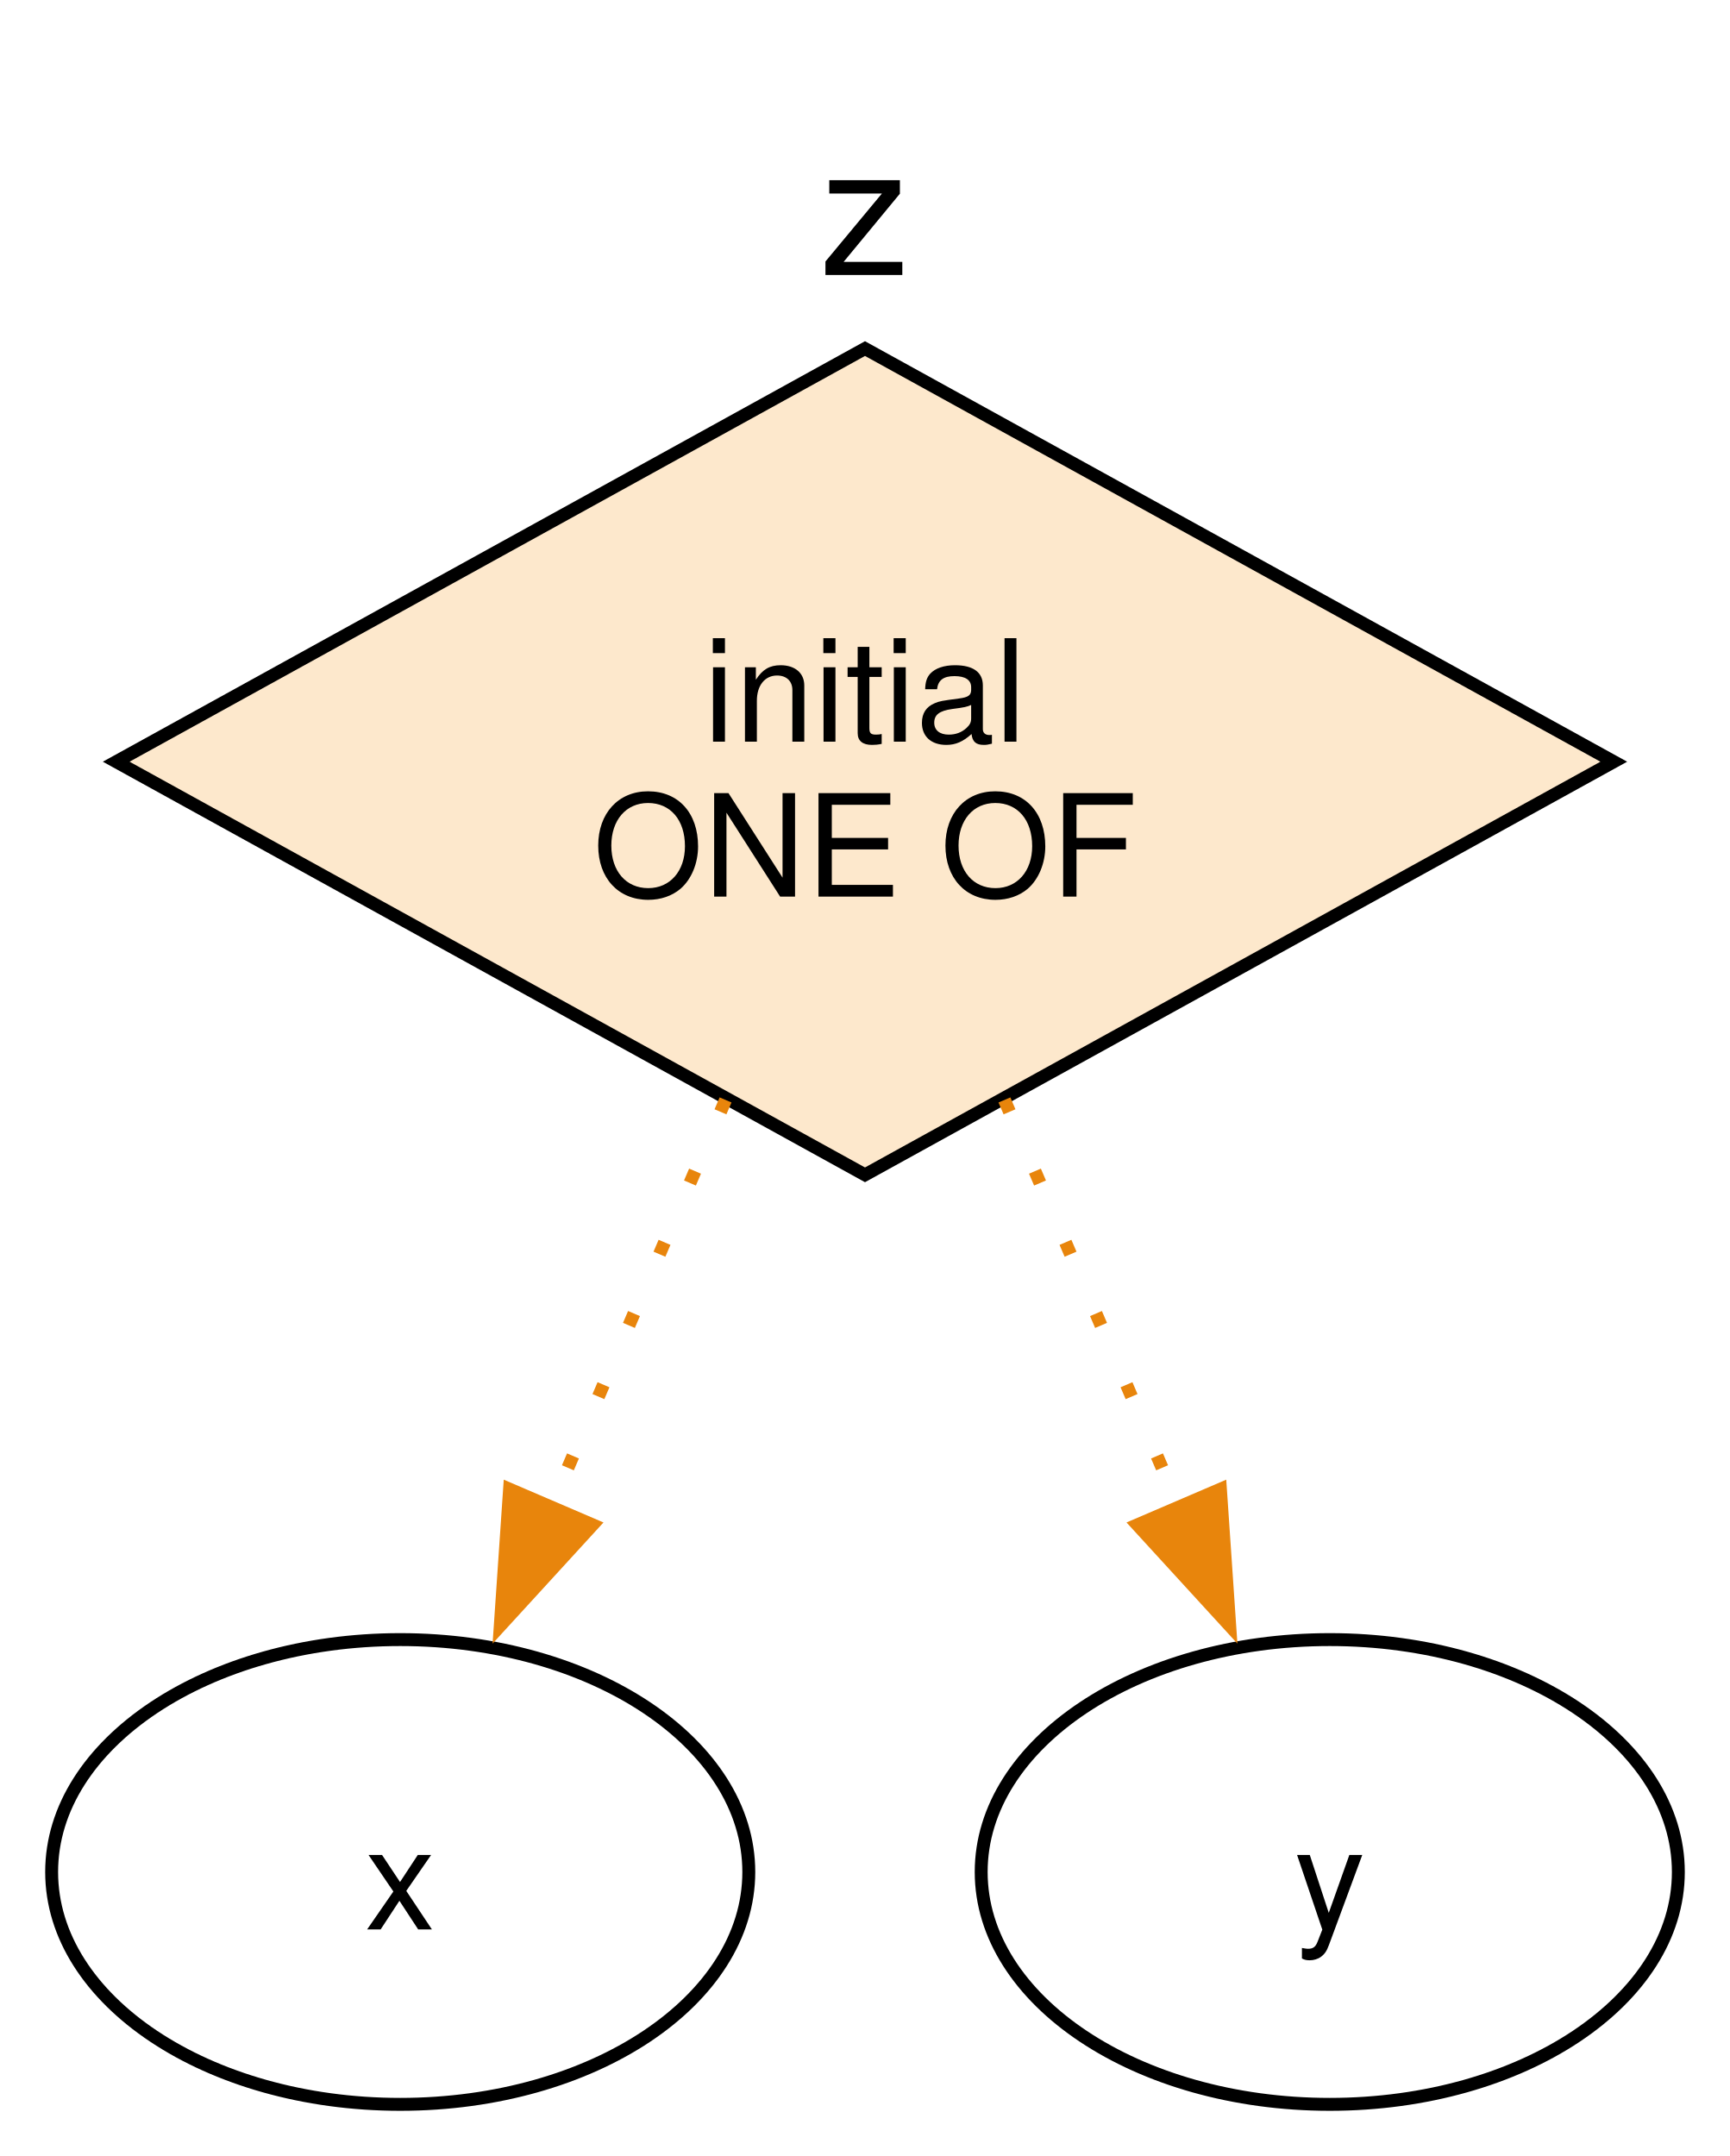
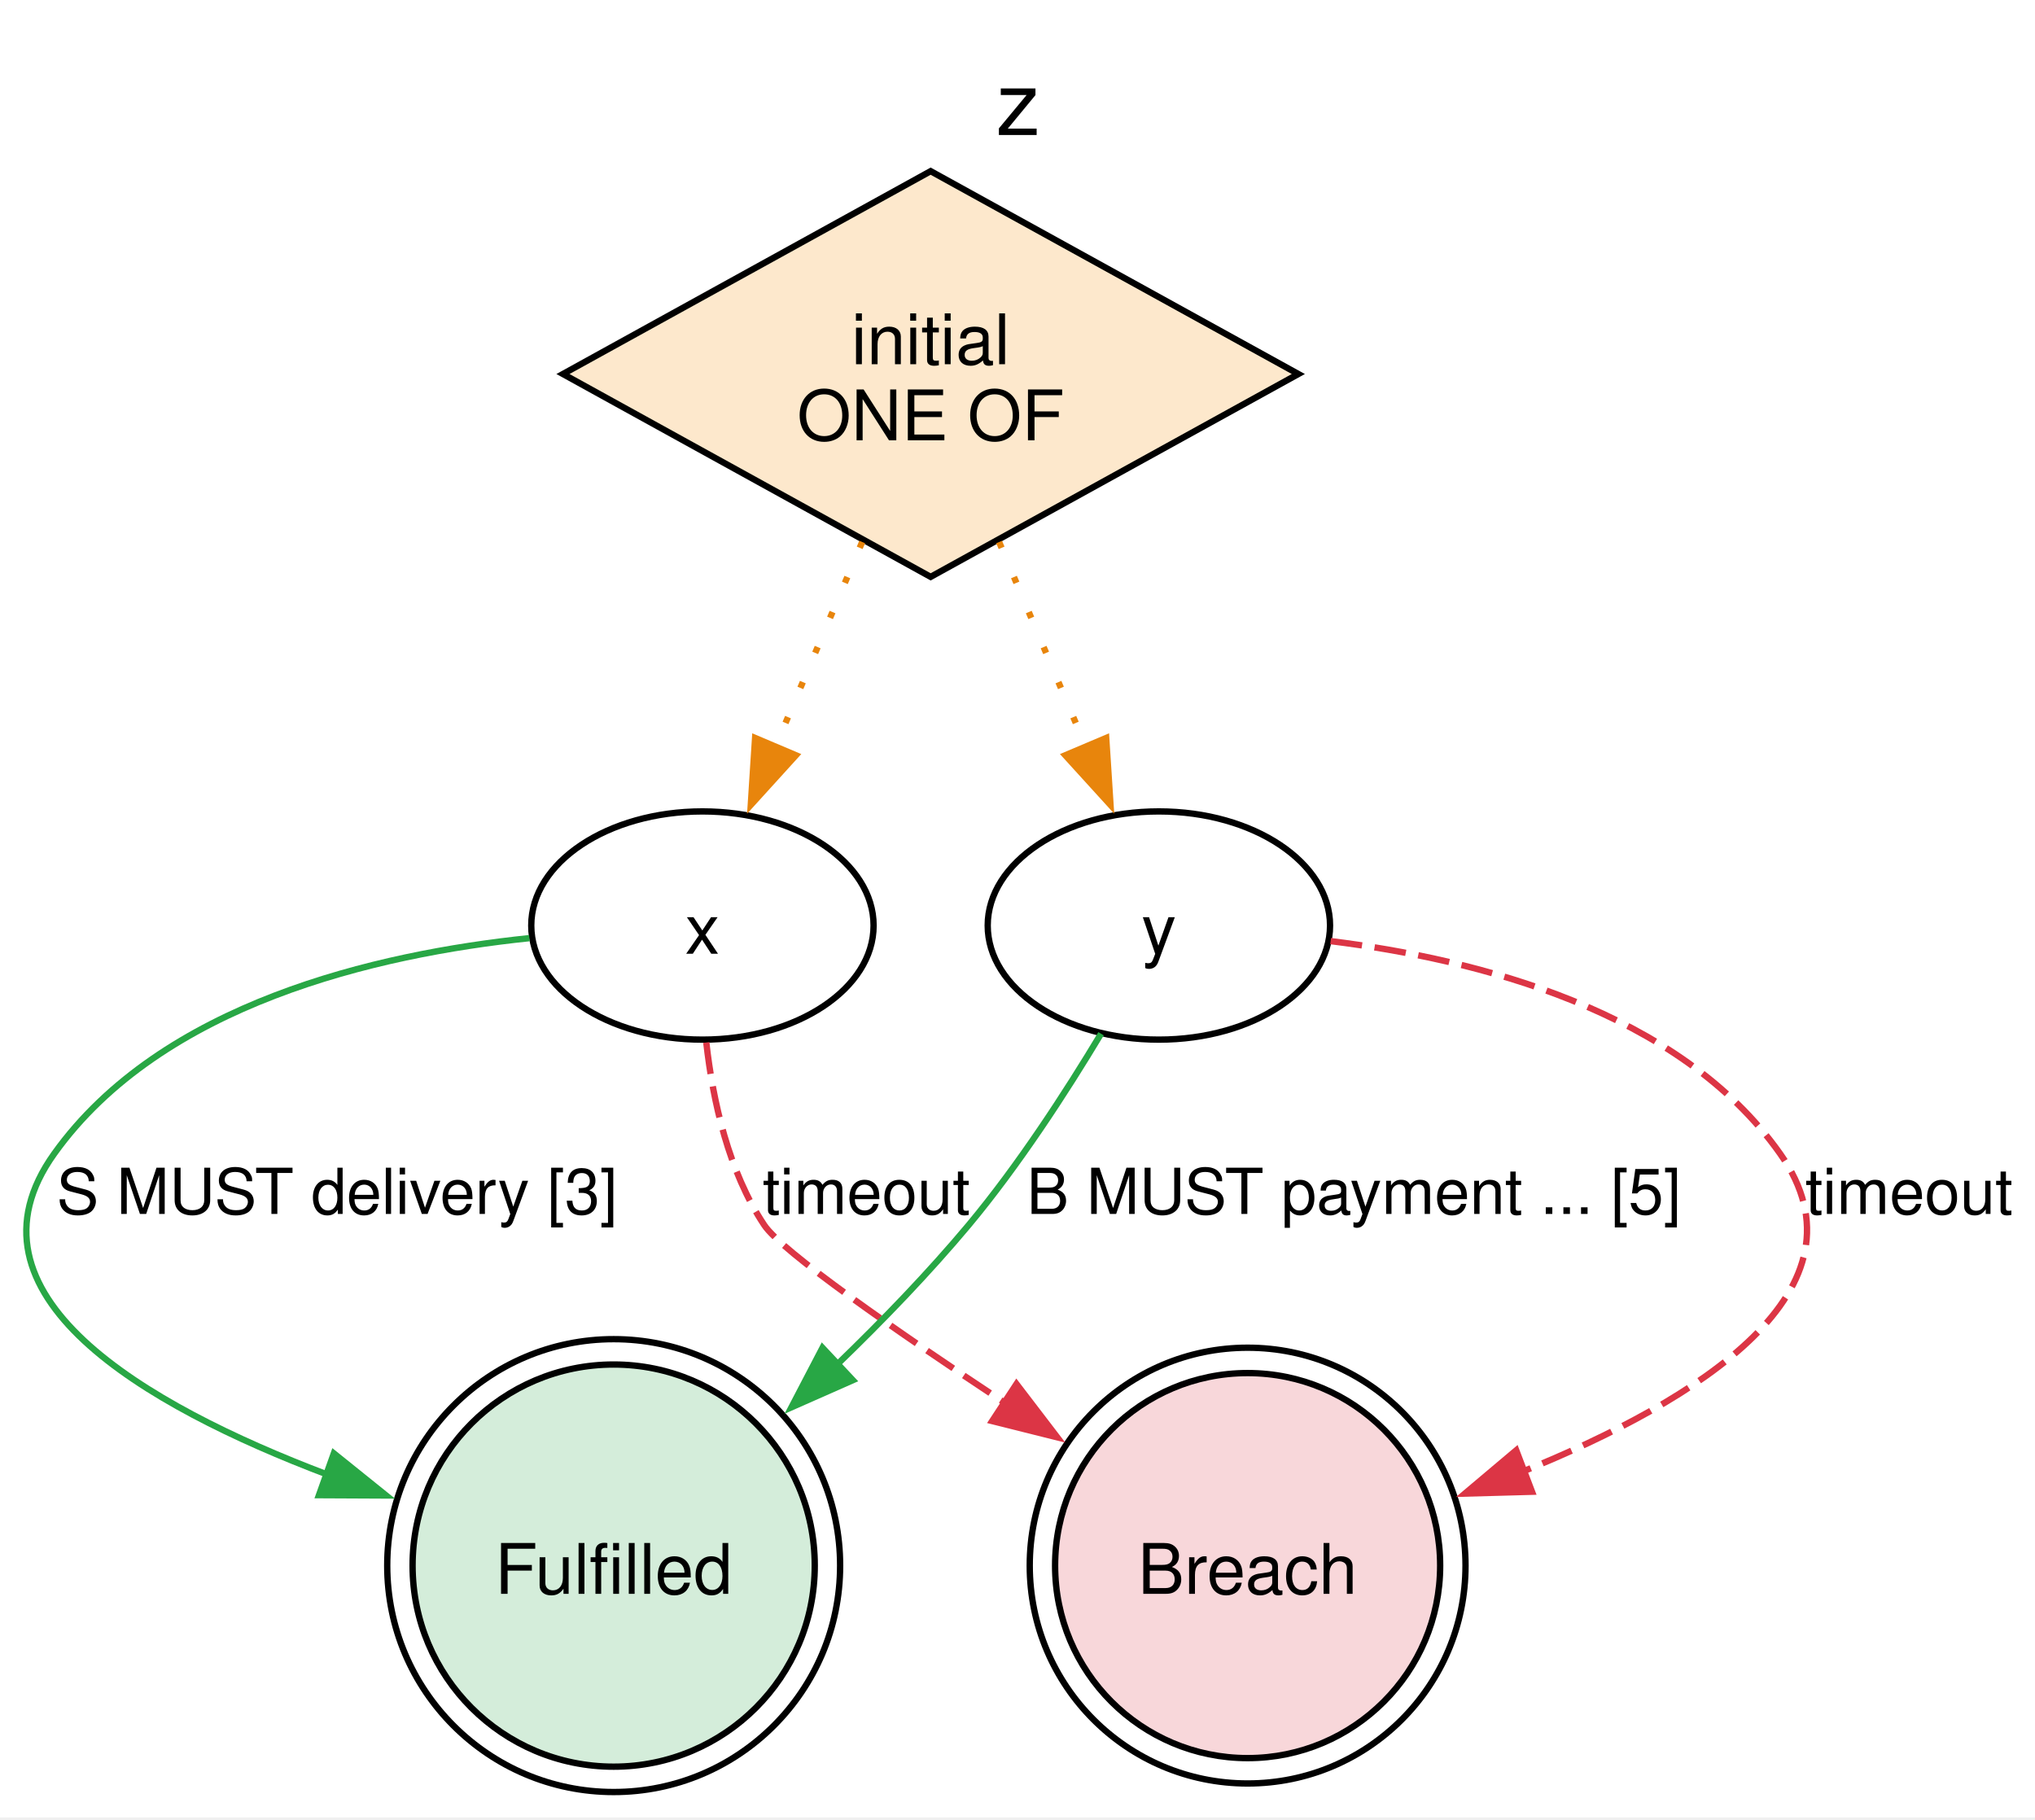
- <svg xmlns="http://www.w3.org/2000/svg" width="134pt" height="167pt" viewBox="0.00 0.00 134.00 167.00">
-   <g id="graph0" class="graph" transform="scale(1 1) rotate(0) translate(4 163)">
-     <polygon fill="white" stroke="none" points="-4,4 -4,-163 130,-163 130,4 -4,4" />
-     <text xml:space="preserve" text-anchor="middle" x="63" y="-141.7" font-family="Helvetica,sans-Serif" font-size="14.00">z</text>
+ <svg xmlns="http://www.w3.org/2000/svg" width="321pt" height="287pt" viewBox="0.00 0.00 321.00 287.00">
+   <g id="graph0" class="graph" transform="scale(1 1) rotate(0) translate(4 282.69)">
+     <polygon fill="white" stroke="none" points="-4,4 -4,-282.69 317.26,-282.69 317.26,4 -4,4" />
+     <text xml:space="preserve" text-anchor="middle" x="156.63" y="-261.39" font-family="Helvetica,sans-Serif" font-size="14.00">z</text>
    <g id="node1" class="node">
-       <polygon fill="#fde8cc" stroke="black" points="63,-136 5,-104 63,-72 121,-104 63,-136" />
-       <text xml:space="preserve" text-anchor="middle" x="63" y="-105.55" font-family="Helvetica,sans-Serif" font-size="11.00">initial</text>
-       <text xml:space="preserve" text-anchor="middle" x="63" y="-93.55" font-family="Helvetica,sans-Serif" font-size="11.00">ONE OF</text>
+       <polygon fill="#fde8cc" stroke="black" points="142.8,-255.69 84.8,-223.69 142.8,-191.69 200.8,-223.69 142.8,-255.69" />
+       <text xml:space="preserve" text-anchor="middle" x="142.8" y="-225.24" font-family="Helvetica,sans-Serif" font-size="11.00">initial</text>
+       <text xml:space="preserve" text-anchor="middle" x="142.8" y="-213.24" font-family="Helvetica,sans-Serif" font-size="11.00">ONE OF</text>
    </g>
    <g id="node2" class="node">
-       <ellipse fill="#ffffff" stroke="black" cx="27" cy="-18" rx="27" ry="18" />
-       <text xml:space="preserve" text-anchor="middle" x="27" y="-13.55" font-family="Helvetica,sans-Serif" font-size="11.00">x</text>
+       <ellipse fill="#ffffff" stroke="black" cx="106.8" cy="-136.69" rx="27" ry="18" />
+       <text xml:space="preserve" text-anchor="middle" x="106.8" y="-132.24" font-family="Helvetica,sans-Serif" font-size="11.00">x</text>
    </g>
    <g id="edge1" class="edge">
-       <path fill="none" stroke="#e8850c" stroke-dasharray="1,5" d="M52.2,-77.8C47.91,-67.79 42.97,-56.26 38.6,-46.07" />
-       <polygon fill="#e8850c" stroke="#e8850c" points="41.9,-44.89 34.75,-37.08 35.47,-47.65 41.9,-44.89" />
+       <path fill="none" stroke="#e8850c" stroke-dasharray="1,5" d="M132,-197.19C127.68,-186.99 122.69,-175.23 118.31,-164.87" />
+       <polygon fill="#e8850c" stroke="#e8850c" points="121.55,-163.55 114.43,-155.71 115.11,-166.28 121.55,-163.55" />
+     </g>
+     <g id="node5" class="node">
+       <ellipse fill="#ffffff" stroke="black" cx="178.8" cy="-136.69" rx="27" ry="18" />
+       <text xml:space="preserve" text-anchor="middle" x="178.8" y="-132.24" font-family="Helvetica,sans-Serif" font-size="11.00">y</text>
+     </g>
+     <g id="edge2" class="edge">
+       <path fill="none" stroke="#e8850c" stroke-dasharray="1,5" d="M153.6,-197.19C157.92,-186.99 162.9,-175.23 167.29,-164.87" />
+       <polygon fill="#e8850c" stroke="#e8850c" points="170.49,-166.28 171.17,-155.71 164.04,-163.55 170.49,-166.28" />
    </g>
    <g id="node3" class="node">
-       <ellipse fill="#ffffff" stroke="black" cx="99" cy="-18" rx="27" ry="18" />
-       <text xml:space="preserve" text-anchor="middle" x="99" y="-13.55" font-family="Helvetica,sans-Serif" font-size="11.00">y</text>
+       <ellipse fill="#d4edda" stroke="black" cx="92.8" cy="-35.72" rx="31.72" ry="31.72" />
+       <ellipse fill="none" stroke="black" cx="92.8" cy="-35.72" rx="35.72" ry="35.72" />
+       <text xml:space="preserve" text-anchor="middle" x="92.8" y="-31.27" font-family="Helvetica,sans-Serif" font-size="11.00">Fulfilled</text>
    </g>
-     <g id="edge2" class="edge">
-       <path fill="none" stroke="#e8850c" stroke-dasharray="1,5" d="M73.8,-77.8C78.09,-67.79 83.03,-56.26 87.4,-46.07" />
-       <polygon fill="#e8850c" stroke="#e8850c" points="90.53,-47.65 91.25,-37.08 84.1,-44.89 90.53,-47.65" />
+     <g id="edge3" class="edge">
+       <path fill="none" stroke="#28a745" d="M79.51,-134.7C55.37,-132.19 21.46,-124.35 4.55,-100.69 -11.28,-78.55 18.54,-61.09 47.71,-50.05" />
+       <polygon fill="#28a745" stroke="#28a745" points="48.66,-53.42 56.91,-46.78 46.31,-46.83 48.66,-53.42" />
+       <text xml:space="preserve" text-anchor="middle" x="49.17" y="-91.19" font-family="Helvetica,sans-Serif" font-size="10.00">S MUST delivery [3]</text>
+     </g>
+     <g id="node4" class="node">
+       <ellipse fill="#f8d7da" stroke="black" cx="192.8" cy="-35.72" rx="30.37" ry="30.37" />
+       <ellipse fill="none" stroke="black" cx="192.8" cy="-35.72" rx="34.37" ry="34.37" />
+       <text xml:space="preserve" text-anchor="middle" x="192.8" y="-31.27" font-family="Helvetica,sans-Serif" font-size="11.00">Breach</text>
+     </g>
+     <g id="edge4" class="edge">
+       <path fill="none" stroke="#dc3545" stroke-dasharray="5,2" d="M107.41,-118.24C108.45,-109.03 110.91,-97.91 116.55,-89.44 119.3,-85.3 137.13,-72.89 154.86,-61.15" />
+       <polygon fill="#dc3545" stroke="#dc3545" points="156.34,-64.37 162.78,-55.95 152.5,-58.52 156.34,-64.37" />
+       <text xml:space="preserve" text-anchor="middle" x="132.67" y="-91.19" font-family="Helvetica,sans-Serif" font-size="10.00">timeout</text>
+     </g>
+     <g id="edge5" class="edge">
+       <path fill="none" stroke="#28a745" d="M169.68,-119.62C164.15,-110.41 156.65,-98.85 148.8,-89.44 142.52,-81.93 135.25,-74.39 128.07,-67.46" />
+       <polygon fill="#28a745" stroke="#28a745" points="130.53,-64.97 120.84,-60.69 125.74,-70.08 130.53,-64.97" />
+       <text xml:space="preserve" text-anchor="middle" x="209.56" y="-91.19" font-family="Helvetica,sans-Serif" font-size="10.00">B MUST payment ... [5]</text>
+     </g>
+     <g id="edge6" class="edge">
+       <path fill="none" stroke="#dc3545" stroke-dasharray="5,2" d="M205.89,-134.23C228.98,-131.37 260.87,-123.29 276.8,-100.69 291.92,-79.23 263.84,-61.76 236.16,-50.54" />
+       <polygon fill="#dc3545" stroke="#dc3545" points="237.66,-47.37 227.07,-47.08 235.17,-53.91 237.66,-47.37" />
+       <text xml:space="preserve" text-anchor="middle" x="297.14" y="-91.19" font-family="Helvetica,sans-Serif" font-size="10.00">timeout</text>
    </g>
  </g>
</svg>
